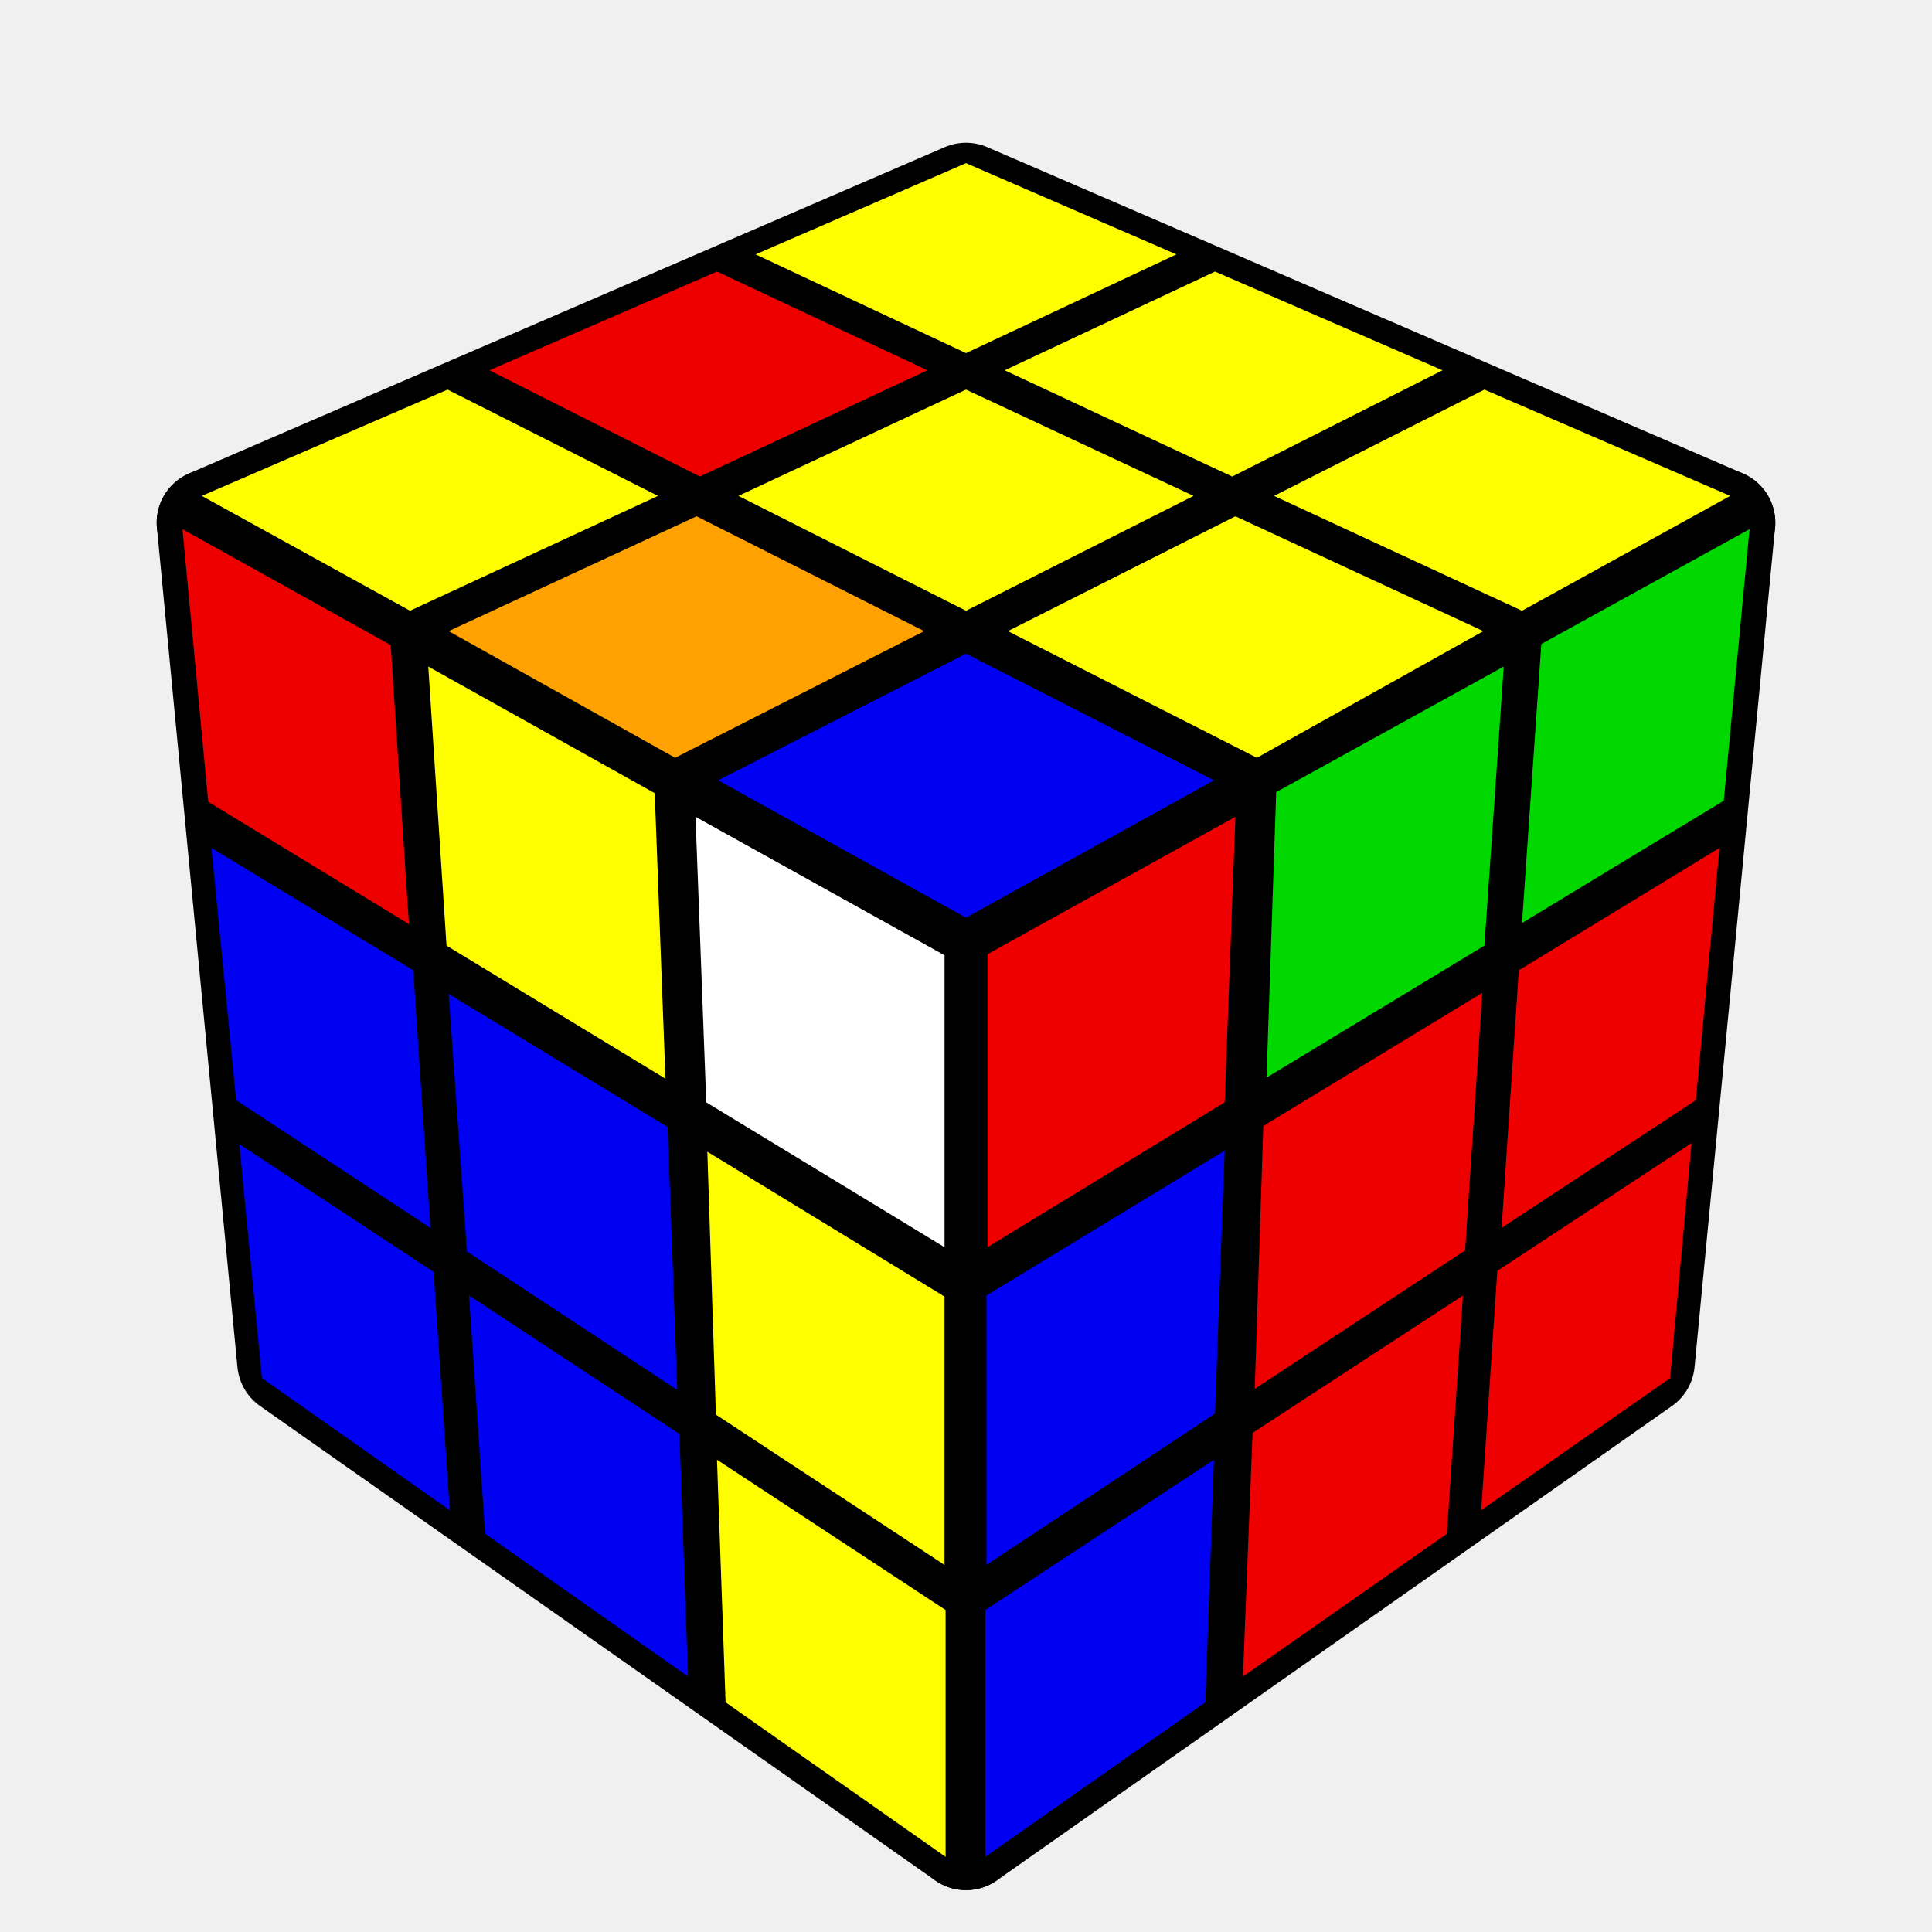
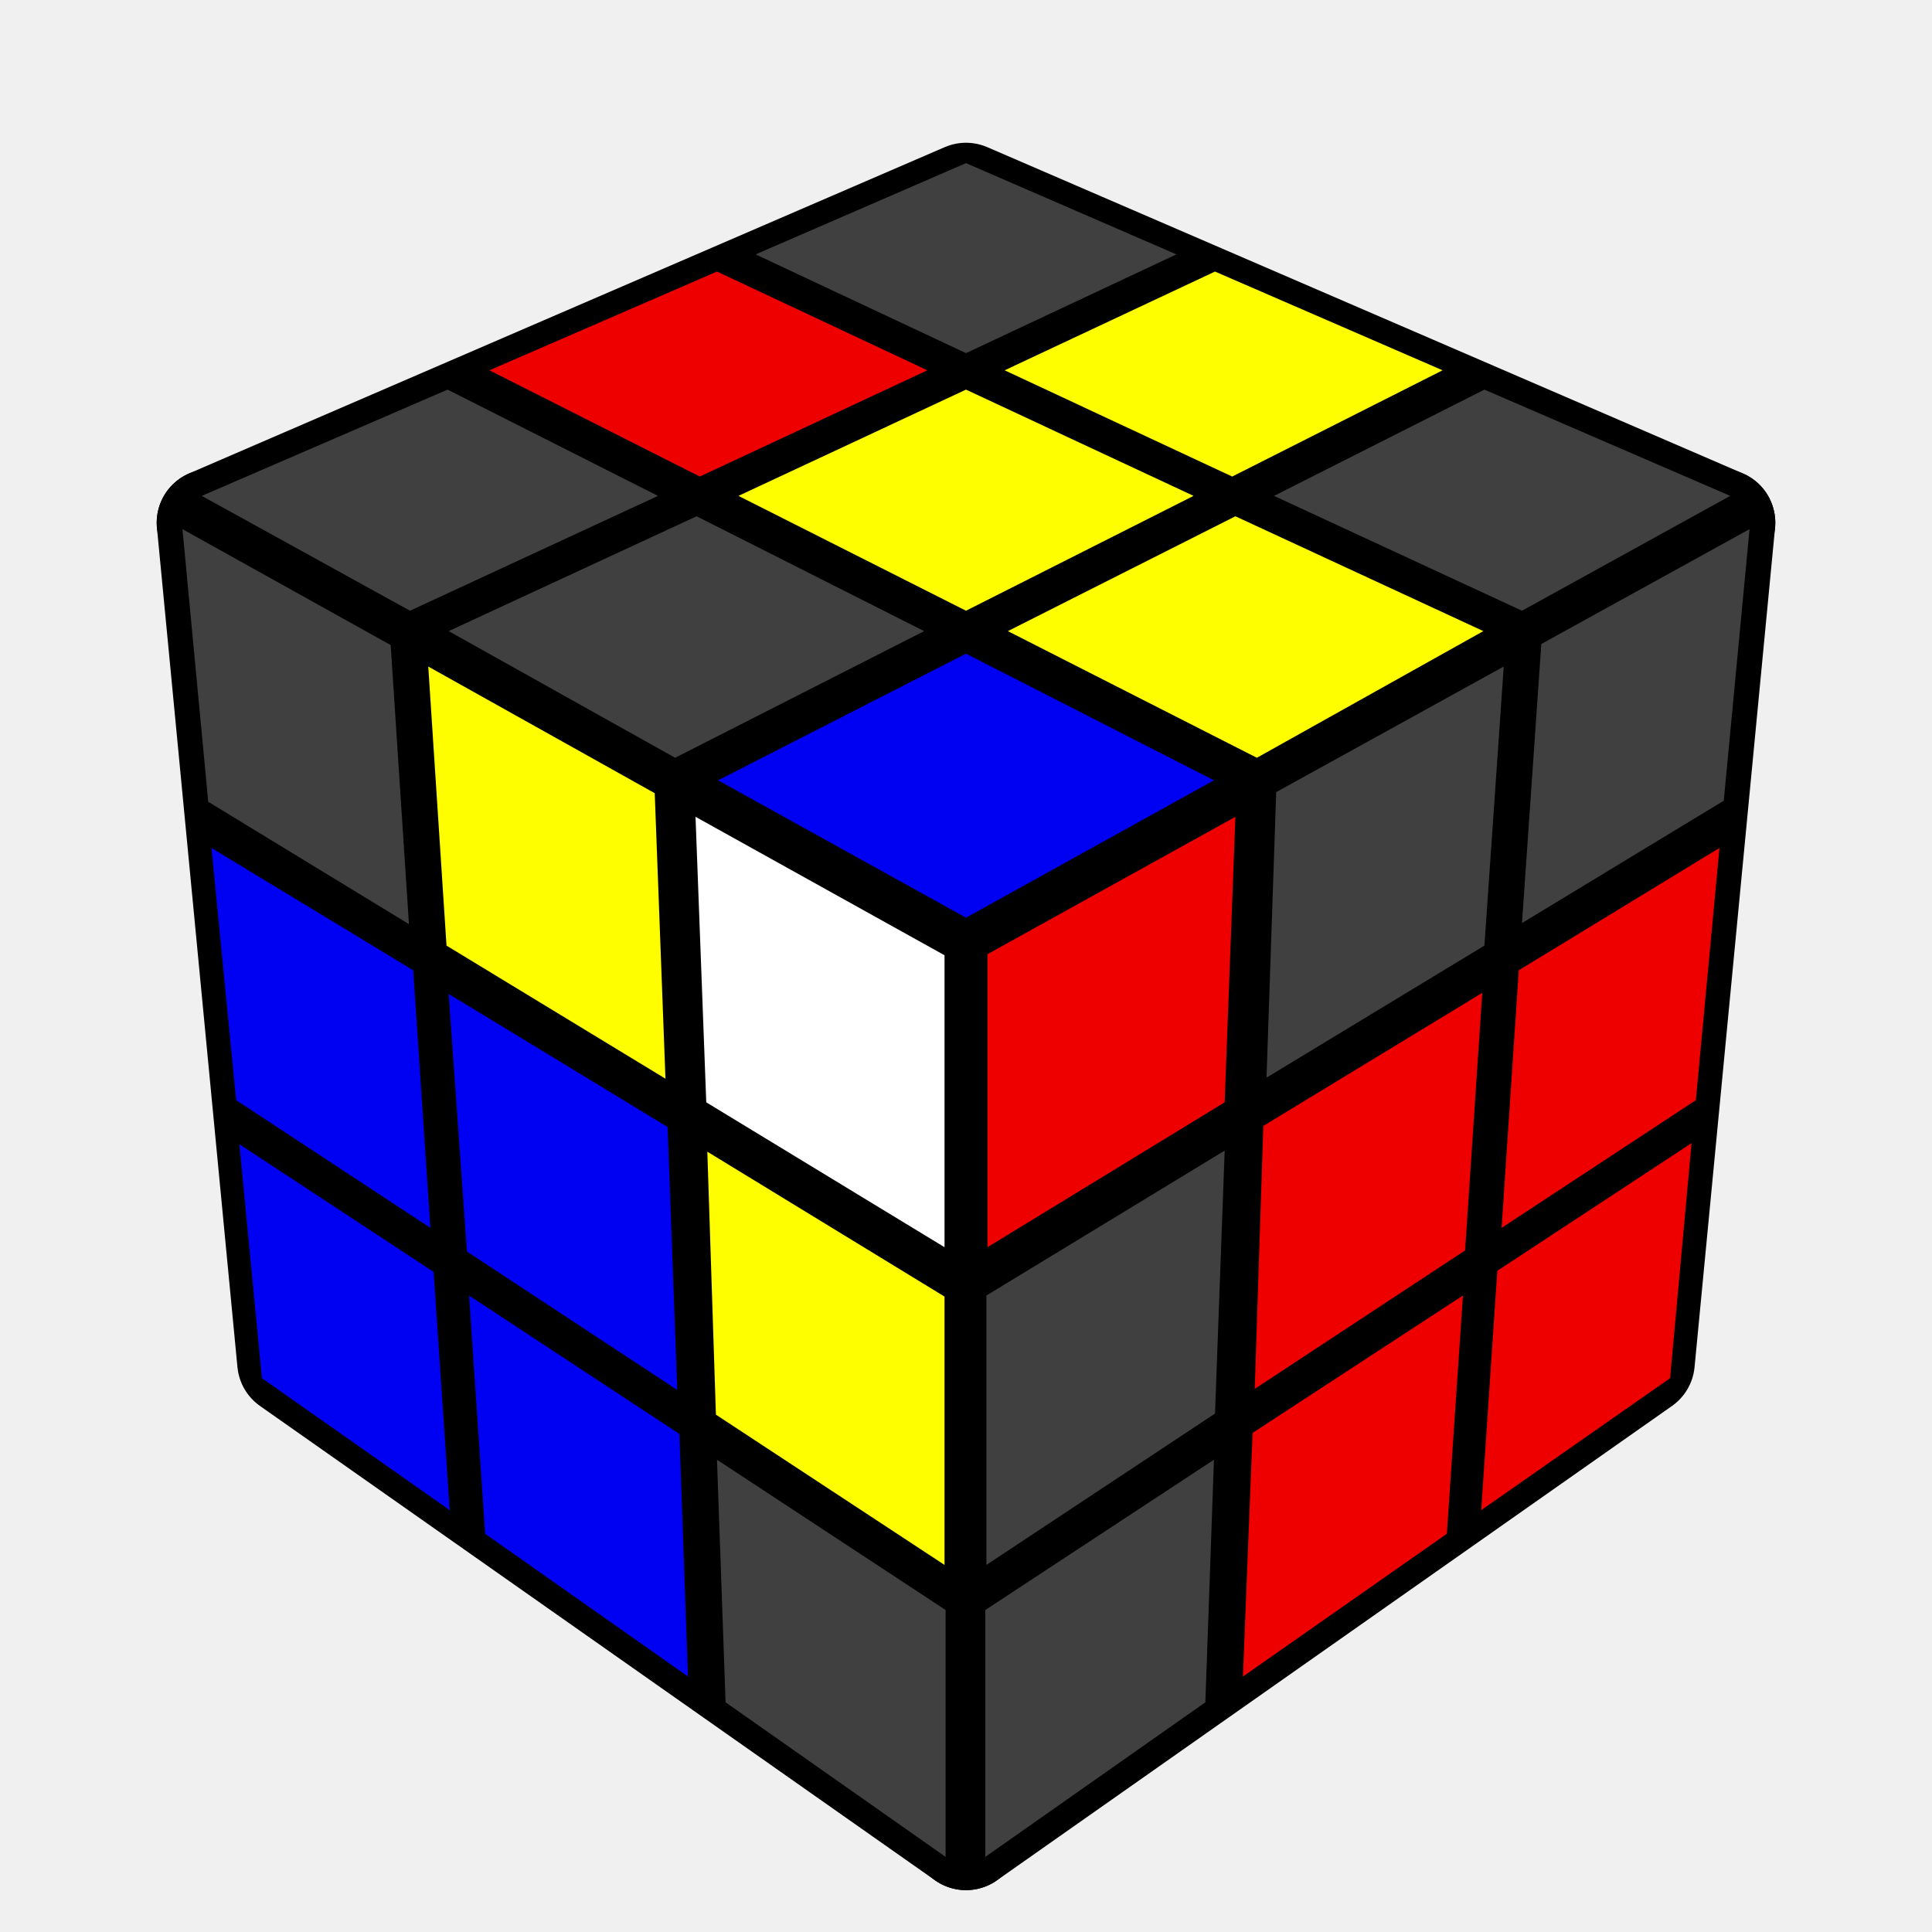
<svg xmlns="http://www.w3.org/2000/svg" version="1.1" width="220" height="220" viewBox="-0.9 -0.9 1.8 1.8">
  <g style="stroke-width:0.1;stroke-linejoin:round;opacity:1">
    <polygon fill="#000000" stroke="#000000" points="-4.9165444344952E-17,-0.717 0.704,-0.413 6.3108540577985E-17,-0.022 -0.704,-0.413" />
    <polygon fill="#000000" stroke="#000000" points="6.3108540577985E-17,-0.022 0.704,-0.413 0.629,0.369 5.5589468959362E-17,0.811" />
    <polygon fill="#000000" stroke="#000000" points="-0.704,-0.413 6.3108540577985E-17,-0.022 5.5589468959362E-17,0.811 -0.629,0.369" />
  </g>
  <g style="opacity:1;stroke-opacity:0.5;stroke-width:0;stroke-linejoin:round">
-     <polygon fill="#FEFE00" stroke="#000000" points="-4.9439549272153E-17,-0.748 0.196,-0.663 -1.6979580126642E-17,-0.571 -0.196,-0.663" />
+     <polygon fill="#404040" stroke="#000000" points="-4.9439549272153E-17,-0.748 0.196,-0.663 -1.6979580126642E-17,-0.571 -0.196,-0.663" />
    <polygon fill="#FEFE00" stroke="#000000" points="0.232,-0.647 0.444,-0.555 0.248,-0.456 0.036,-0.555" />
-     <polygon fill="#FEFE00" stroke="#000000" points="0.483,-0.537 0.712,-0.438 0.518,-0.331 0.287,-0.438" />
+     <polygon fill="#404040" stroke="#000000" points="0.483,-0.537 0.712,-0.438 0.518,-0.331 0.287,-0.438" />
    <polygon fill="#EE0000" stroke="#000000" points="-0.232,-0.647 -0.036,-0.555 -0.248,-0.456 -0.444,-0.555" />
    <polygon fill="#FEFE00" stroke="#000000" points="-1.1906711768916E-17,-0.537 0.212,-0.438 1.3125827139793E-17,-0.331 -0.212,-0.438" />
    <polygon fill="#FEFE00" stroke="#000000" points="0.251,-0.419 0.482,-0.312 0.271,-0.194 0.039,-0.312" />
-     <polygon fill="#FEFE00" stroke="#000000" points="-0.483,-0.537 -0.287,-0.438 -0.518,-0.331 -0.712,-0.438" />
-     <polygon fill="#FFA100" stroke="#000000" points="-0.251,-0.419 -0.039,-0.312 -0.271,-0.194 -0.482,-0.312" />
+     <polygon fill="#404040" stroke="#000000" points="-0.483,-0.537 -0.287,-0.438 -0.518,-0.331 -0.712,-0.438" />
+     <polygon fill="#404040" stroke="#000000" points="-0.251,-0.419 -0.039,-0.312 -0.271,-0.194 -0.482,-0.312" />
    <polygon fill="#0000F2" stroke="#000000" points="1.9219742927126E-17,-0.291 0.231,-0.173 6.3251582941518E-17,-0.045 -0.231,-0.173" />
    <polygon fill="#EE0000" stroke="#000000" points="0.02,-0.011 0.251,-0.139 0.241,0.127 0.02,0.262" />
-     <polygon fill="#00D800" stroke="#000000" points="0.289,-0.162 0.501,-0.279 0.483,-0.019 0.28,0.104" />
-     <polygon fill="#00D800" stroke="#000000" points="0.536,-0.3 0.73,-0.407 0.706,-0.154 0.518,-0.04" />
-     <polygon fill="#0000F2" stroke="#000000" points="0.019,0.307 0.241,0.172 0.232,0.417 0.019,0.558" />
+     <polygon fill="#404040" stroke="#000000" points="0.289,-0.162 0.501,-0.279 0.483,-0.019 0.28,0.104" />
+     <polygon fill="#404040" stroke="#000000" points="0.536,-0.3 0.73,-0.407 0.706,-0.154 0.518,-0.04" />
+     <polygon fill="#404040" stroke="#000000" points="0.019,0.307 0.241,0.172 0.232,0.417 0.019,0.558" />
    <polygon fill="#EE0000" stroke="#000000" points="0.277,0.149 0.481,0.025 0.465,0.265 0.269,0.394" />
    <polygon fill="#EE0000" stroke="#000000" points="0.515,0.004 0.702,-0.11 0.68,0.125 0.499,0.244" />
-     <polygon fill="#0000F2" stroke="#000000" points="0.018,0.6 0.231,0.46 0.223,0.686 0.018,0.83" />
+     <polygon fill="#404040" stroke="#000000" points="0.018,0.6 0.231,0.46 0.223,0.686 0.018,0.83" />
    <polygon fill="#EE0000" stroke="#000000" points="0.267,0.435 0.463,0.307 0.448,0.529 0.258,0.662" />
    <polygon fill="#EE0000" stroke="#000000" points="0.495,0.284 0.676,0.165 0.656,0.384 0.48,0.507" />
-     <polygon fill="#EE0000" stroke="#000000" points="-0.73,-0.407 -0.536,-0.299 -0.519,-0.039 -0.706,-0.153" />
+     <polygon fill="#404040" stroke="#000000" points="-0.73,-0.407 -0.536,-0.299 -0.519,-0.039 -0.706,-0.153" />
    <polygon fill="#FEFE00" stroke="#000000" points="-0.501,-0.279 -0.29,-0.161 -0.28,0.105 -0.484,-0.019" />
    <polygon fill="#FFFFFF" stroke="#000000" points="-0.252,-0.139 -0.02,-0.01 -0.02,0.262 -0.242,0.127" />
    <polygon fill="#0000F2" stroke="#000000" points="-0.703,-0.11 -0.515,0.004 -0.499,0.244 -0.68,0.125" />
    <polygon fill="#0000F2" stroke="#000000" points="-0.482,0.026 -0.278,0.15 -0.269,0.395 -0.465,0.266" />
    <polygon fill="#FEFE00" stroke="#000000" points="-0.241,0.173 -0.02,0.308 -0.02,0.558 -0.233,0.418" />
    <polygon fill="#0000F2" stroke="#000000" points="-0.677,0.166 -0.496,0.285 -0.481,0.507 -0.656,0.384" />
    <polygon fill="#0000F2" stroke="#000000" points="-0.463,0.307 -0.267,0.436 -0.259,0.662 -0.448,0.529" />
-     <polygon fill="#FEFE00" stroke="#000000" points="-0.232,0.46 -0.019,0.6 -0.019,0.83 -0.224,0.686" />
+     <polygon fill="#404040" stroke="#000000" points="-0.232,0.46 -0.019,0.6 -0.019,0.83 -0.224,0.686" />
  </g>
</svg>
